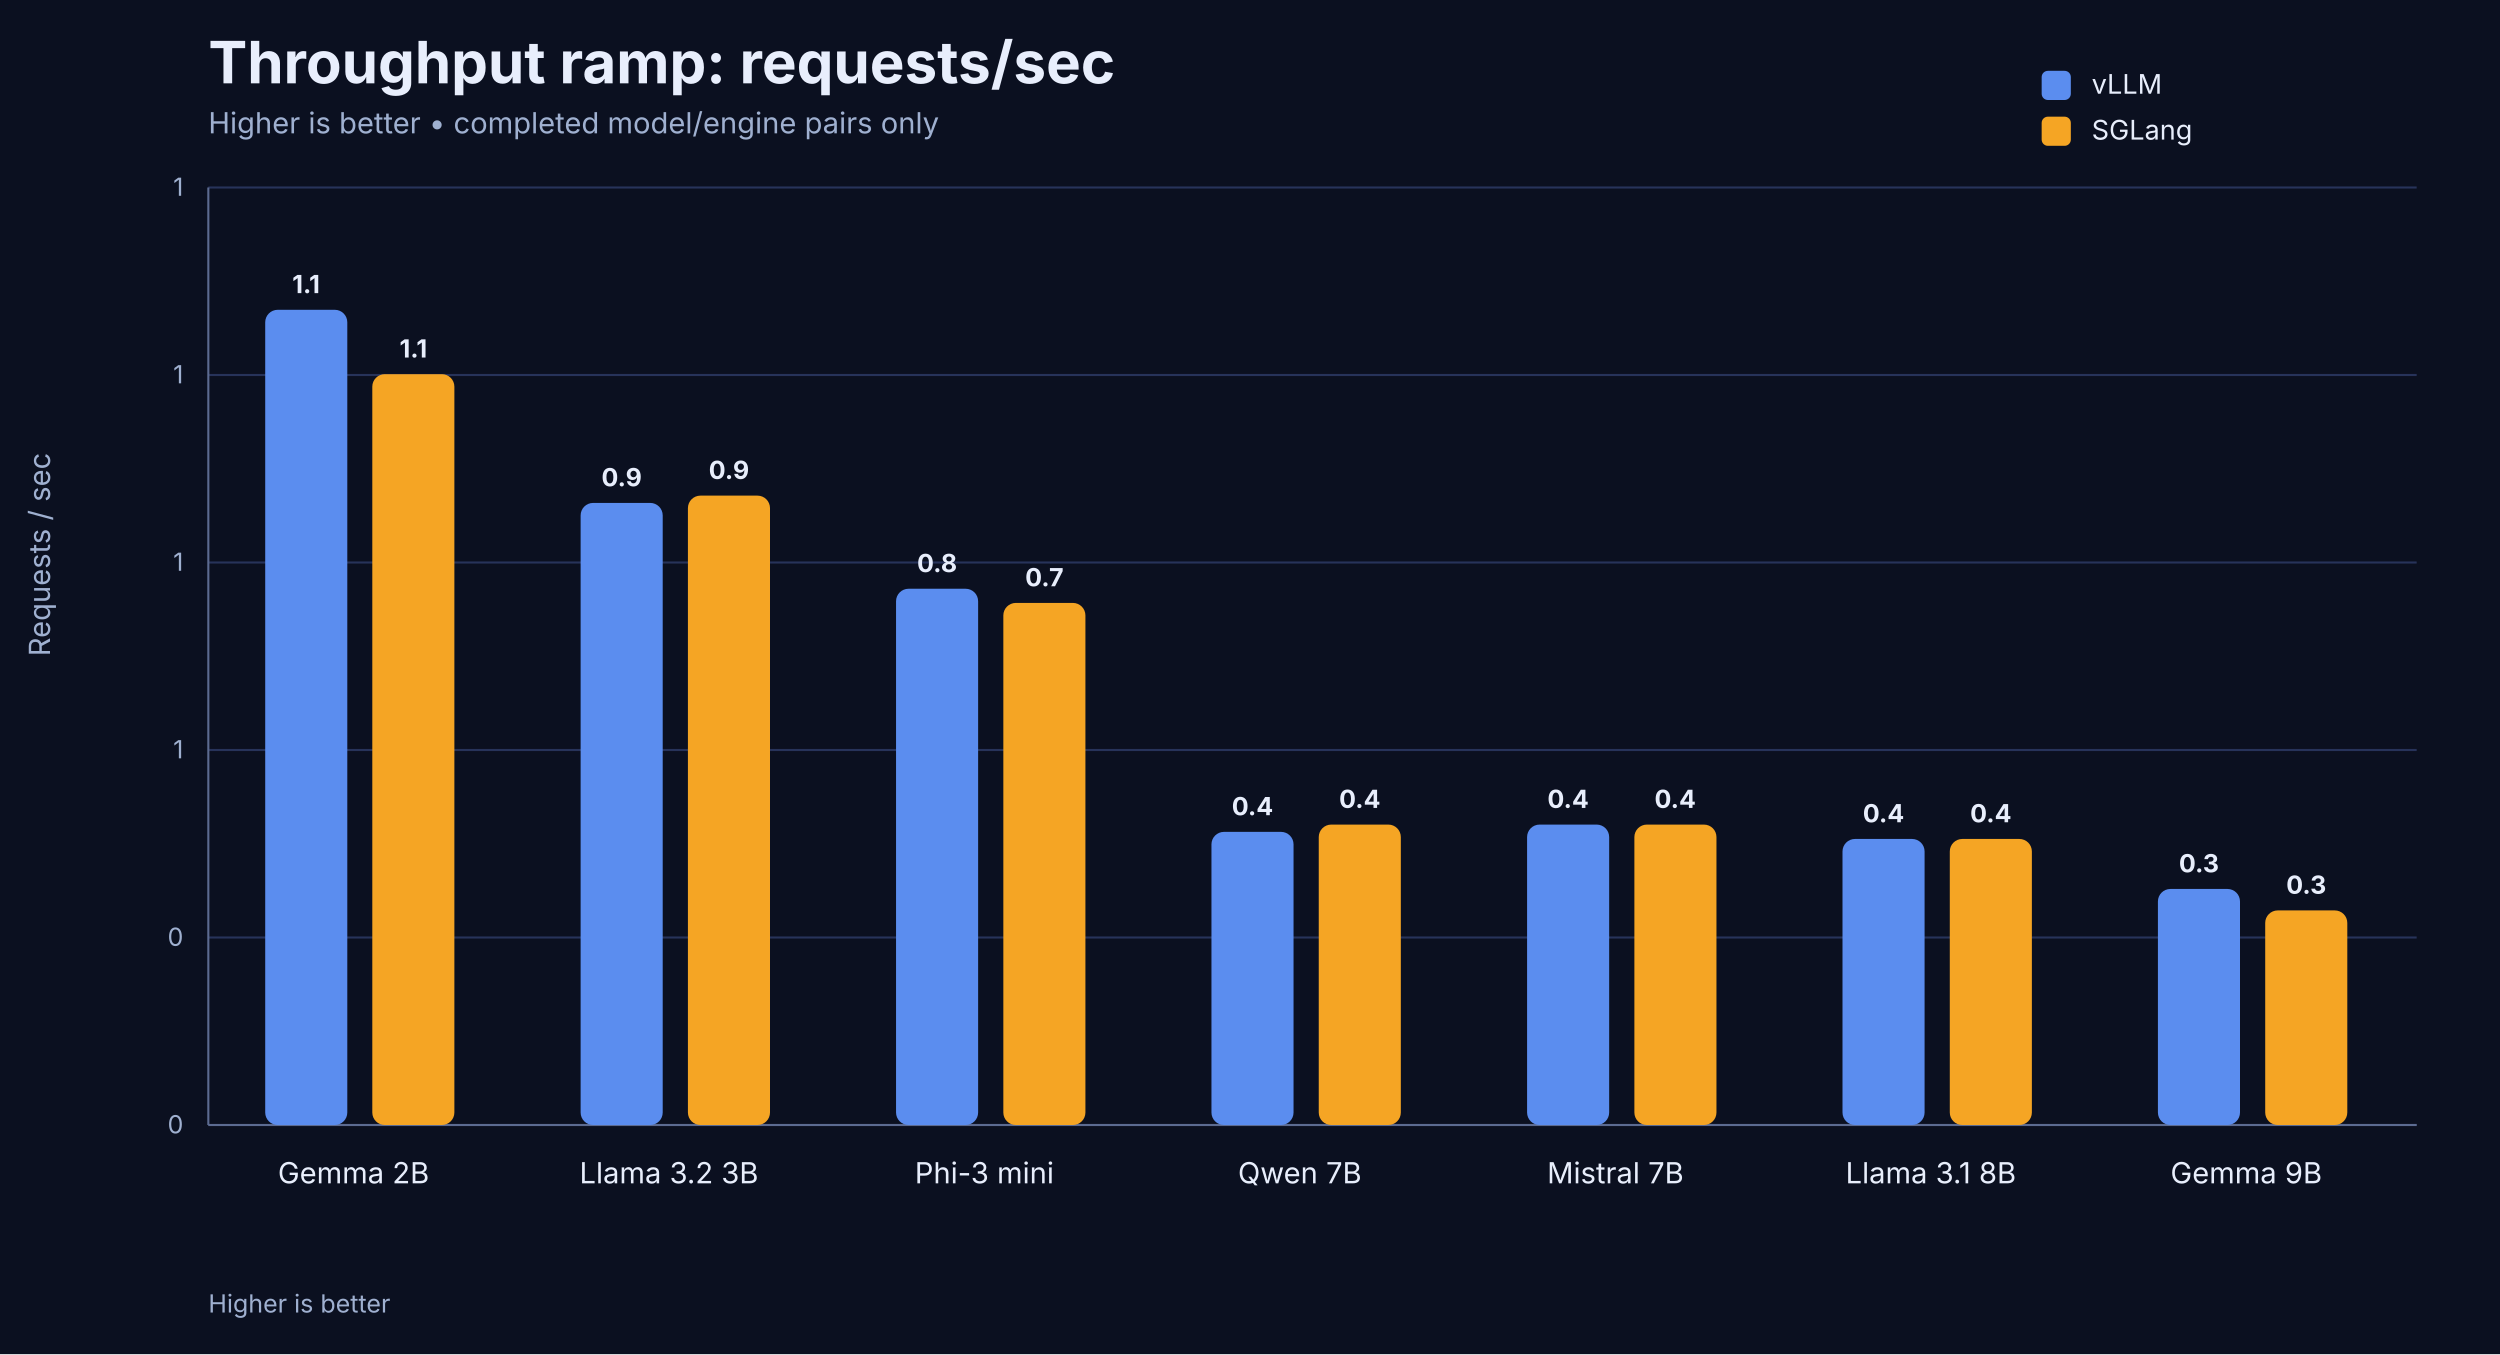
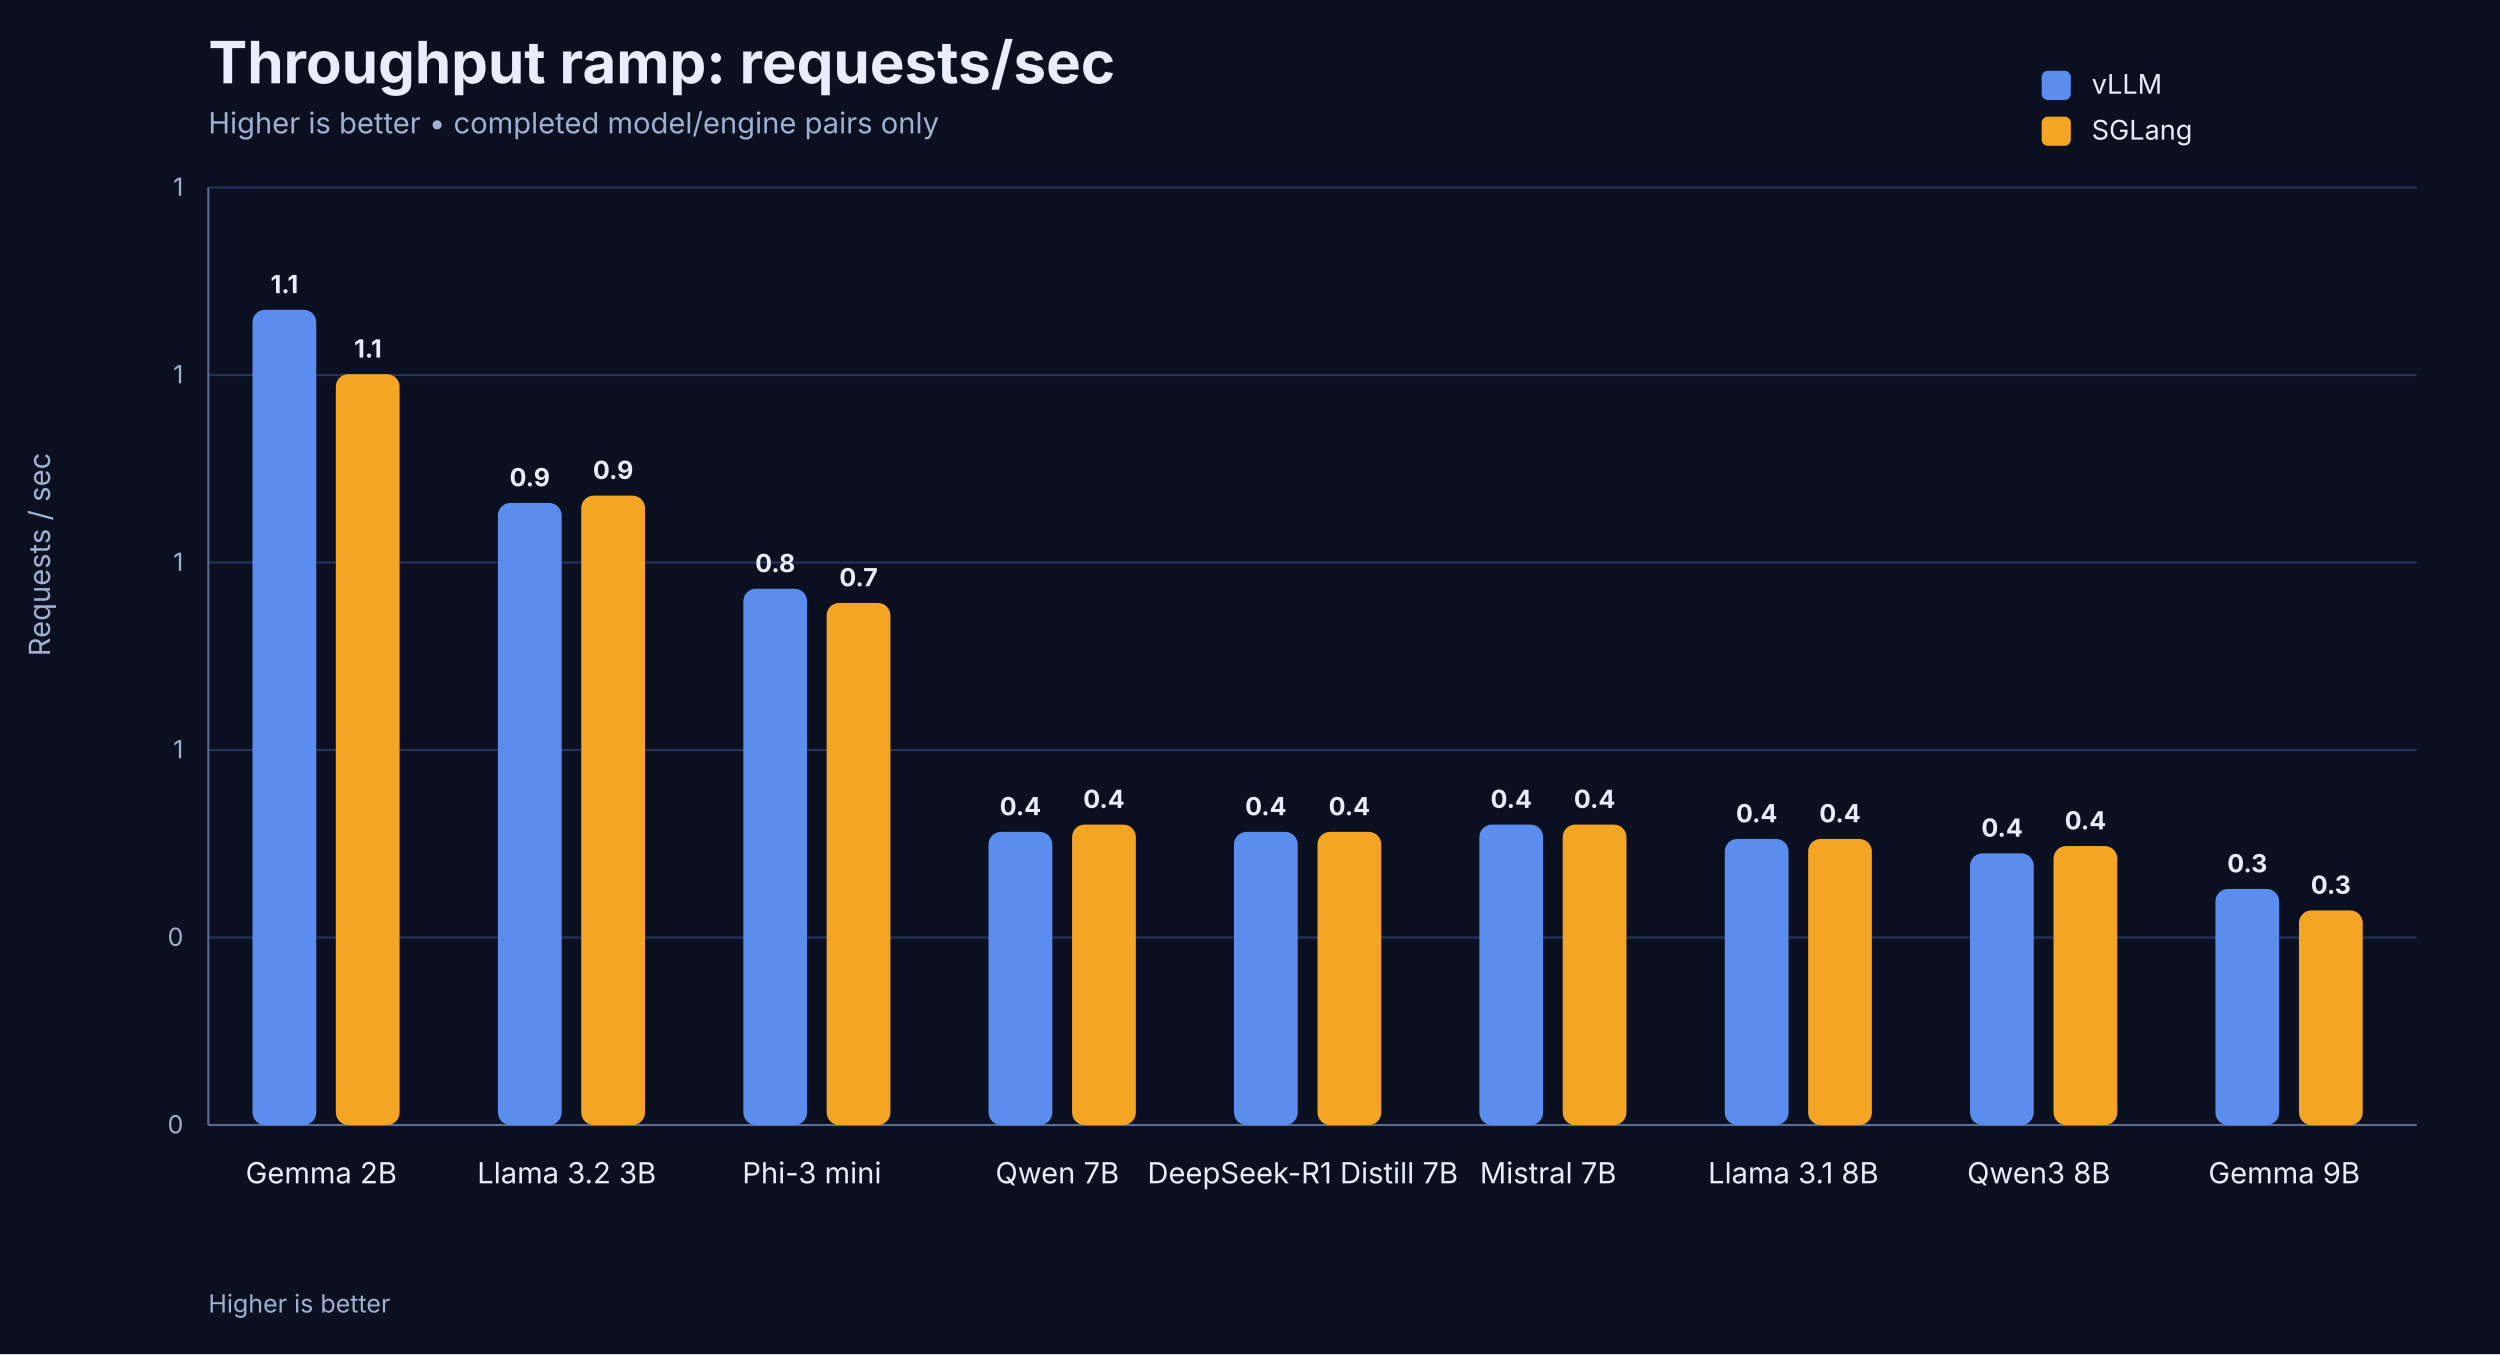
<svg xmlns="http://www.w3.org/2000/svg" width="1200" height="650" viewBox="0 0 1200 650">
  <style>text{font-family:system-ui,-apple-system,sans-serif;fill:#e8eefc}.muted{fill:#9fb0d0}.small{font-size:12px}.label{font-size:14px}.title{font-size:28px;font-weight:700}.subtitle{font-size:14px}.axis{stroke:#5c6b91;stroke-width:1}.grid{stroke:#27335a;stroke-width:1}.value{font-size:12px;font-weight:700}.legend{font-size:13px}</style>
  <rect width="1200" height="650" fill="#0b1020" />
  <text x="100" y="40" class="title">Throughput ramp: requests/sec</text>
  <text x="100" y="64" class="subtitle muted">Higher is better • completed model/engine pairs only</text>
  <line x1="100" y1="540.0" x2="1160" y2="540.0" class="grid" />
  <text x="88" y="544.0" text-anchor="end" class="small muted">0</text>
  <line x1="100" y1="450.0" x2="1160" y2="450.0" class="grid" />
  <text x="88" y="454.0" text-anchor="end" class="small muted">0</text>
  <line x1="100" y1="360.0" x2="1160" y2="360.0" class="grid" />
  <text x="88" y="364.0" text-anchor="end" class="small muted">1</text>
  <line x1="100" y1="270.0" x2="1160" y2="270.0" class="grid" />
  <text x="88" y="274.0" text-anchor="end" class="small muted">1</text>
  <line x1="100" y1="180.0" x2="1160" y2="180.0" class="grid" />
  <text x="88" y="184.0" text-anchor="end" class="small muted">1</text>
  <line x1="100" y1="90.0" x2="1160" y2="90.0" class="grid" />
  <text x="88" y="94.0" text-anchor="end" class="small muted">1</text>
  <line x1="100" y1="90" x2="100" y2="540" class="axis" />
  <line x1="100" y1="540" x2="1160" y2="540" class="axis" />
-   <rect x="127.3" y="148.7" width="39.4" height="391.3" rx="6" fill="#5B8DEF" />
-   <text x="146.9" y="140.7" text-anchor="middle" class="value">1.1</text>
-   <rect x="178.7" y="179.6" width="39.4" height="360.4" rx="6" fill="#F5A524" />
-   <text x="198.4" y="171.6" text-anchor="middle" class="value">1.1</text>
-   <text x="169.7" y="568" text-anchor="middle" class="label">Gemma 2B</text>
-   <rect x="278.7" y="241.4" width="39.4" height="298.6" rx="6" fill="#5B8DEF" />
-   <text x="298.4" y="233.4" text-anchor="middle" class="value">0.9</text>
-   <rect x="330.2" y="237.9" width="39.4" height="302.1" rx="6" fill="#F5A524" />
-   <text x="349.9" y="229.9" text-anchor="middle" class="value">0.9</text>
-   <text x="321.1" y="568" text-anchor="middle" class="label">Llama 3.2 3B</text>
-   <rect x="430.1" y="282.6" width="39.4" height="257.4" rx="6" fill="#5B8DEF" />
-   <text x="449.8" y="274.6" text-anchor="middle" class="value">0.8</text>
-   <rect x="481.6" y="289.4" width="39.4" height="250.6" rx="6" fill="#F5A524" />
-   <text x="501.3" y="281.4" text-anchor="middle" class="value">0.7</text>
-   <text x="472.5" y="568" text-anchor="middle" class="label">Phi-3 mini</text>
-   <rect x="581.5" y="399.3" width="39.4" height="140.7" rx="6" fill="#5B8DEF" />
-   <text x="601.2" y="391.3" text-anchor="middle" class="value">0.4</text>
-   <rect x="633.0" y="395.8" width="39.4" height="144.2" rx="6" fill="#F5A524" />
-   <text x="652.7" y="387.8" text-anchor="middle" class="value">0.4</text>
-   <text x="623.9" y="568" text-anchor="middle" class="label">Qwen 7B</text>
-   <rect x="733.0" y="395.8" width="39.4" height="144.2" rx="6" fill="#5B8DEF" />
-   <text x="752.7" y="387.8" text-anchor="middle" class="value">0.4</text>
-   <rect x="784.5" y="395.8" width="39.4" height="144.2" rx="6" fill="#F5A524" />
-   <text x="804.1" y="387.8" text-anchor="middle" class="value">0.4</text>
-   <text x="775.4" y="568" text-anchor="middle" class="label">Mistral 7B</text>
-   <rect x="884.4" y="402.7" width="39.4" height="137.3" rx="6" fill="#5B8DEF" />
-   <text x="904.1" y="394.7" text-anchor="middle" class="value">0.4</text>
-   <rect x="935.9" y="402.7" width="39.4" height="137.3" rx="6" fill="#F5A524" />
-   <text x="955.6" y="394.7" text-anchor="middle" class="value">0.4</text>
-   <text x="926.8" y="568" text-anchor="middle" class="label">Llama 3.1 8B</text>
-   <rect x="1035.8" y="426.7" width="39.4" height="113.3" rx="6" fill="#5B8DEF" />
-   <text x="1055.5" y="418.7" text-anchor="middle" class="value">0.3</text>
-   <rect x="1087.3" y="437.0" width="39.4" height="103.0" rx="6" fill="#F5A524" />
-   <text x="1107.0" y="429.0" text-anchor="middle" class="value">0.3</text>
-   <text x="1078.2" y="568" text-anchor="middle" class="label">Gemma 9B</text>
+   <rect x="121.2" y="148.7" width="30.6" height="391.3" rx="6" fill="#5B8DEF" />
+   <text x="136.5" y="140.7" text-anchor="middle" class="value">1.1</text>
+   <rect x="161.2" y="179.6" width="30.6" height="360.4" rx="6" fill="#F5A524" />
+   <text x="176.6" y="171.6" text-anchor="middle" class="value">1.1</text>
+   <text x="154.2" y="568" text-anchor="middle" class="label">Gemma 2B</text>
+   <rect x="239.0" y="241.4" width="30.6" height="298.6" rx="6" fill="#5B8DEF" />
+   <text x="254.3" y="233.4" text-anchor="middle" class="value">0.9</text>
+   <rect x="279.0" y="237.9" width="30.6" height="302.1" rx="6" fill="#F5A524" />
+   <text x="294.3" y="229.9" text-anchor="middle" class="value">0.9</text>
+   <text x="272.0" y="568" text-anchor="middle" class="label">Llama 3.2 3B</text>
+   <rect x="356.8" y="282.6" width="30.6" height="257.4" rx="6" fill="#5B8DEF" />
+   <text x="372.1" y="274.6" text-anchor="middle" class="value">0.8</text>
+   <rect x="396.8" y="289.4" width="30.6" height="250.6" rx="6" fill="#F5A524" />
+   <text x="412.1" y="281.4" text-anchor="middle" class="value">0.7</text>
+   <text x="389.7" y="568" text-anchor="middle" class="label">Phi-3 mini</text>
+   <rect x="474.5" y="399.3" width="30.6" height="140.7" rx="6" fill="#5B8DEF" />
+   <text x="489.8" y="391.3" text-anchor="middle" class="value">0.4</text>
+   <rect x="514.6" y="395.8" width="30.6" height="144.2" rx="6" fill="#F5A524" />
+   <text x="529.9" y="387.8" text-anchor="middle" class="value">0.4</text>
+   <text x="507.5" y="568" text-anchor="middle" class="label">Qwen 7B</text>
+   <rect x="592.3" y="399.3" width="30.6" height="140.7" rx="6" fill="#5B8DEF" />
+   <text x="607.6" y="391.3" text-anchor="middle" class="value">0.4</text>
+   <rect x="632.4" y="399.3" width="30.6" height="140.7" rx="6" fill="#F5A524" />
+   <text x="647.7" y="391.3" text-anchor="middle" class="value">0.4</text>
+   <text x="625.3" y="568" text-anchor="middle" class="label">DeepSeek-R1 Distill 7B</text>
+   <rect x="710.1" y="395.8" width="30.6" height="144.2" rx="6" fill="#5B8DEF" />
+   <text x="725.4" y="387.8" text-anchor="middle" class="value">0.4</text>
+   <rect x="750.1" y="395.8" width="30.6" height="144.2" rx="6" fill="#F5A524" />
+   <text x="765.4" y="387.8" text-anchor="middle" class="value">0.4</text>
+   <text x="743.1" y="568" text-anchor="middle" class="label">Mistral 7B</text>
+   <rect x="827.9" y="402.7" width="30.6" height="137.3" rx="6" fill="#5B8DEF" />
+   <text x="843.2" y="394.7" text-anchor="middle" class="value">0.4</text>
+   <rect x="867.9" y="402.7" width="30.6" height="137.3" rx="6" fill="#F5A524" />
+   <text x="883.2" y="394.7" text-anchor="middle" class="value">0.4</text>
+   <text x="860.8" y="568" text-anchor="middle" class="label">Llama 3.1 8B</text>
+   <rect x="945.6" y="409.6" width="30.6" height="130.4" rx="6" fill="#5B8DEF" />
+   <text x="961.0" y="401.6" text-anchor="middle" class="value">0.4</text>
+   <rect x="985.7" y="406.1" width="30.6" height="133.9" rx="6" fill="#F5A524" />
+   <text x="1001.0" y="398.1" text-anchor="middle" class="value">0.4</text>
+   <text x="978.6" y="568" text-anchor="middle" class="label">Qwen3 8B</text>
+   <rect x="1063.4" y="426.7" width="30.6" height="113.3" rx="6" fill="#5B8DEF" />
+   <text x="1078.7" y="418.7" text-anchor="middle" class="value">0.3</text>
+   <rect x="1103.5" y="437.0" width="30.6" height="103.0" rx="6" fill="#F5A524" />
+   <text x="1118.8" y="429.0" text-anchor="middle" class="value">0.3</text>
+   <text x="1096.4" y="568" text-anchor="middle" class="label">Gemma 9B</text>
  <rect x="980" y="34" width="14" height="14" rx="3" fill="#5B8DEF" />
  <text x="1004" y="45" class="legend">vLLM</text>
  <rect x="980" y="56" width="14" height="14" rx="3" fill="#F5A524" />
  <text x="1004" y="67" class="legend">SGLang</text>
  <text x="24" y="315.0" transform="rotate(-90 24 315.0)" class="label muted">Requests / sec</text>
  <text x="100" y="630" class="small muted">Higher is better</text>
</svg>
